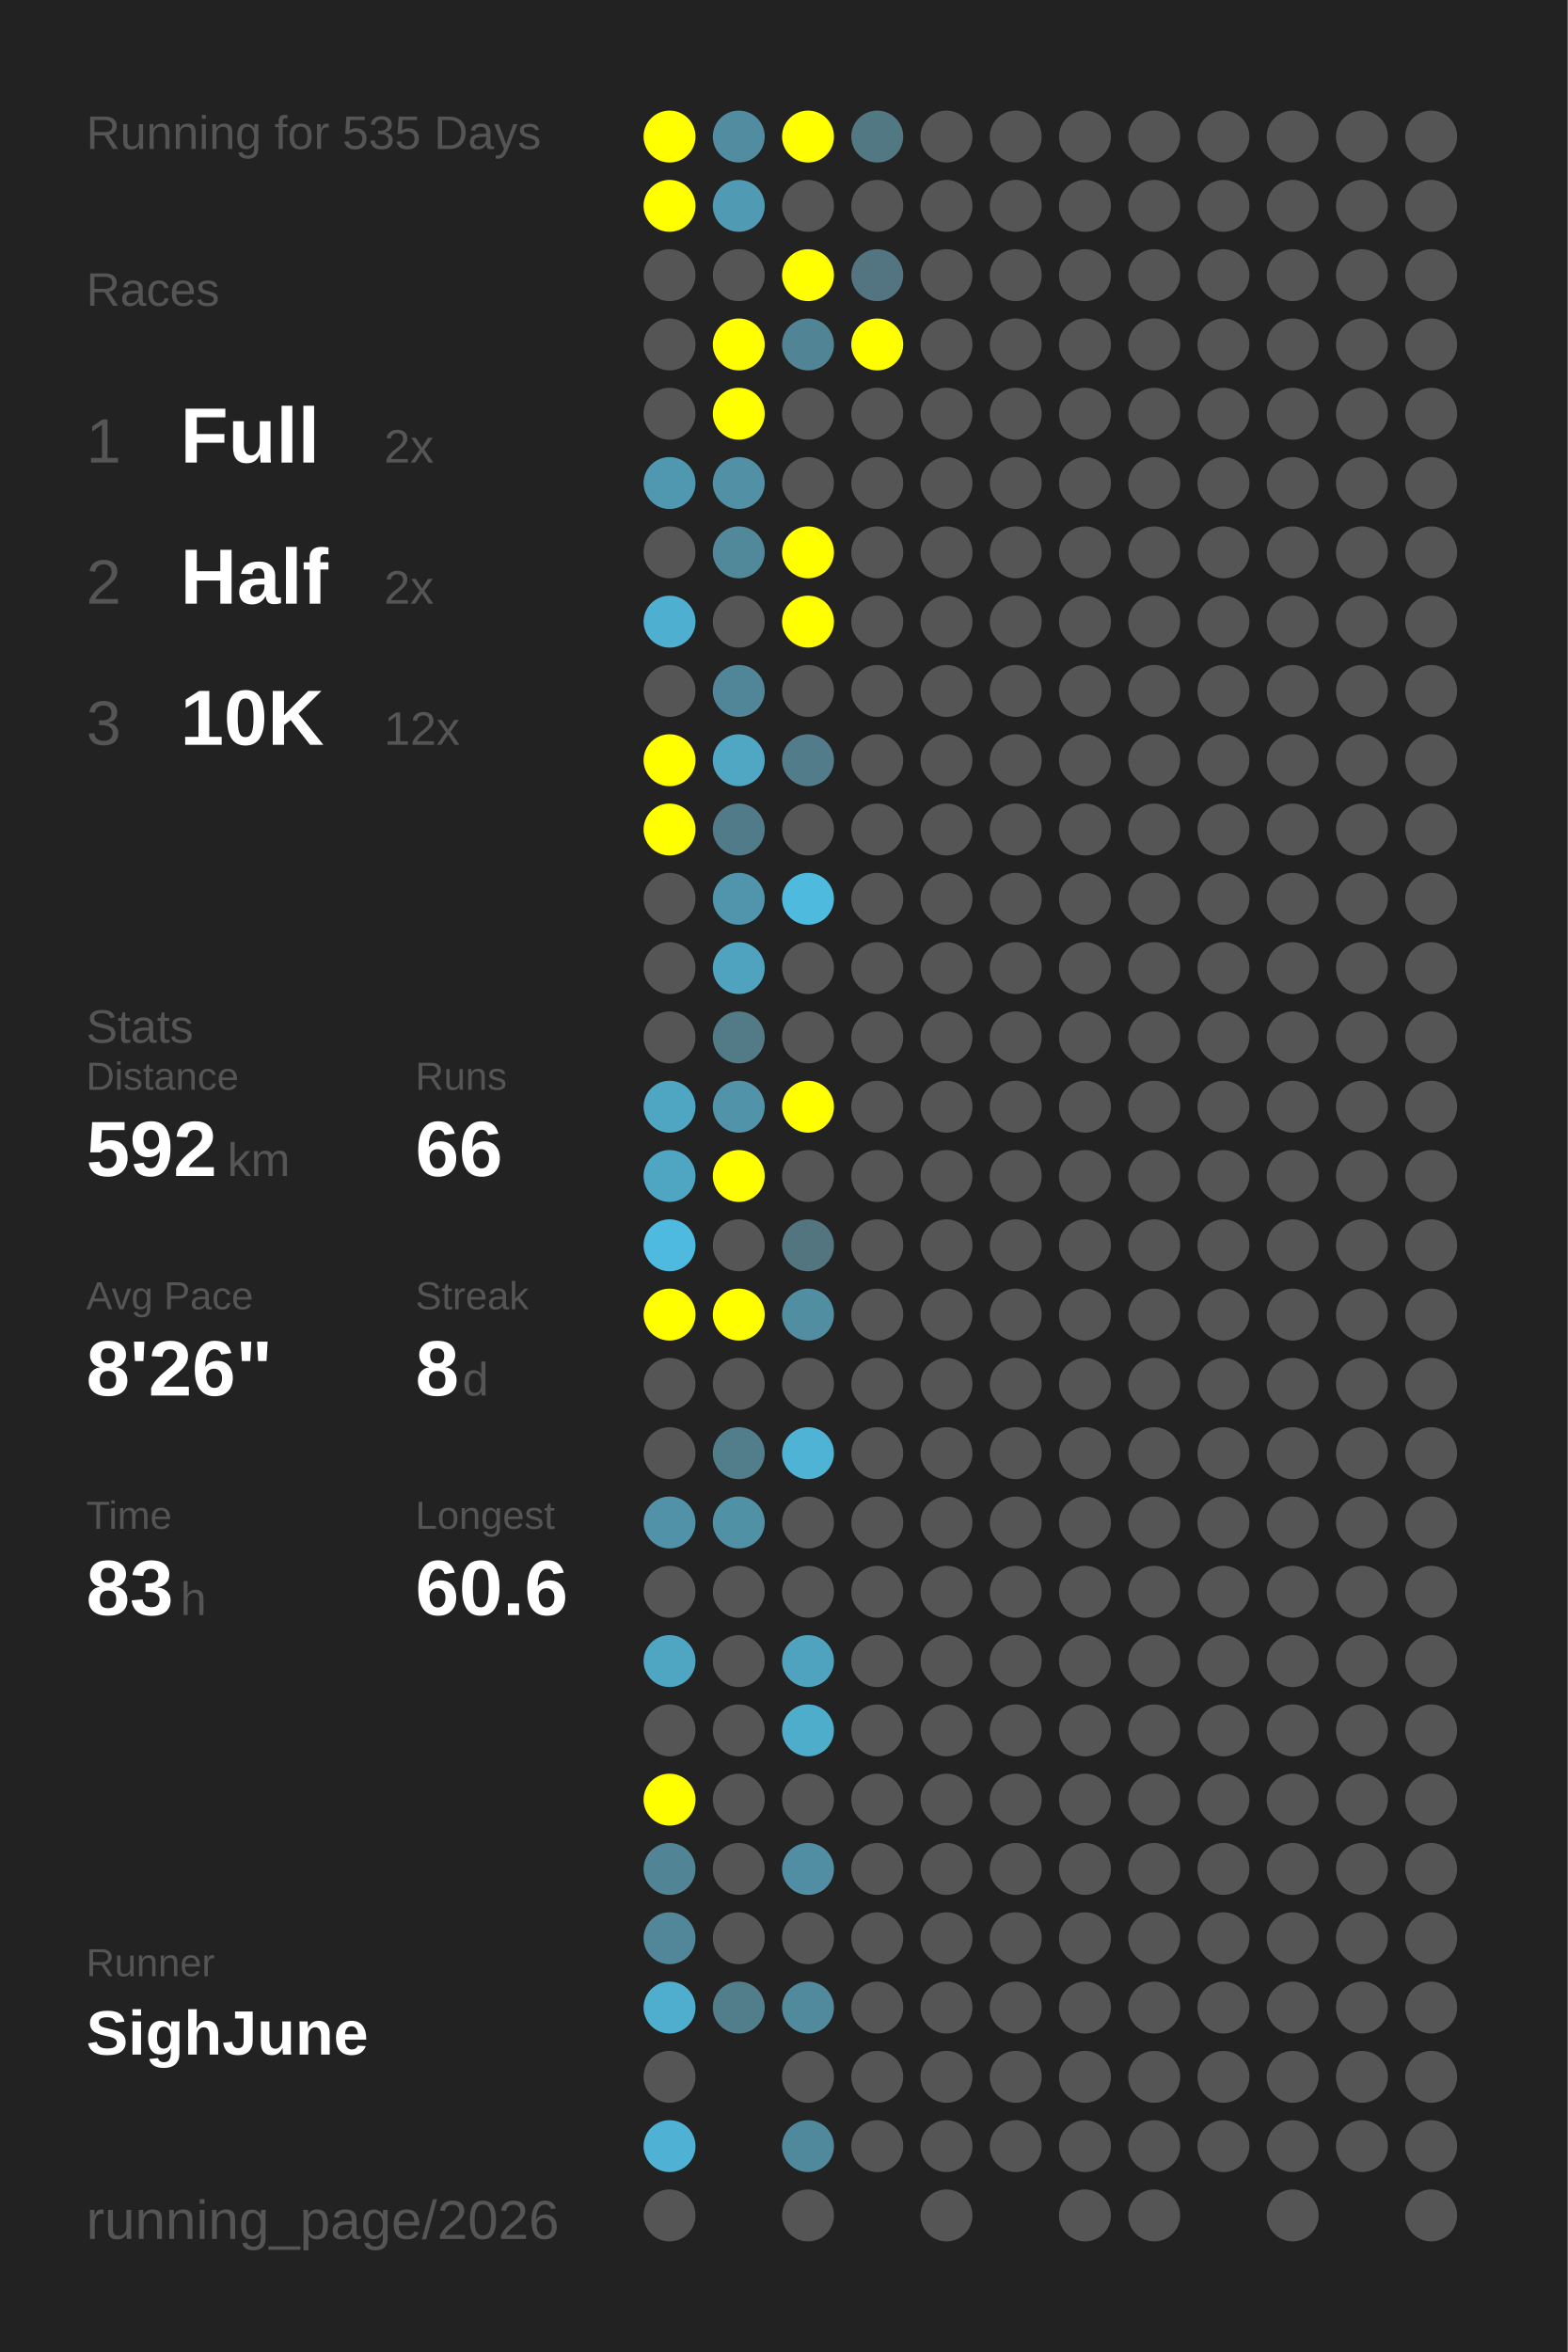
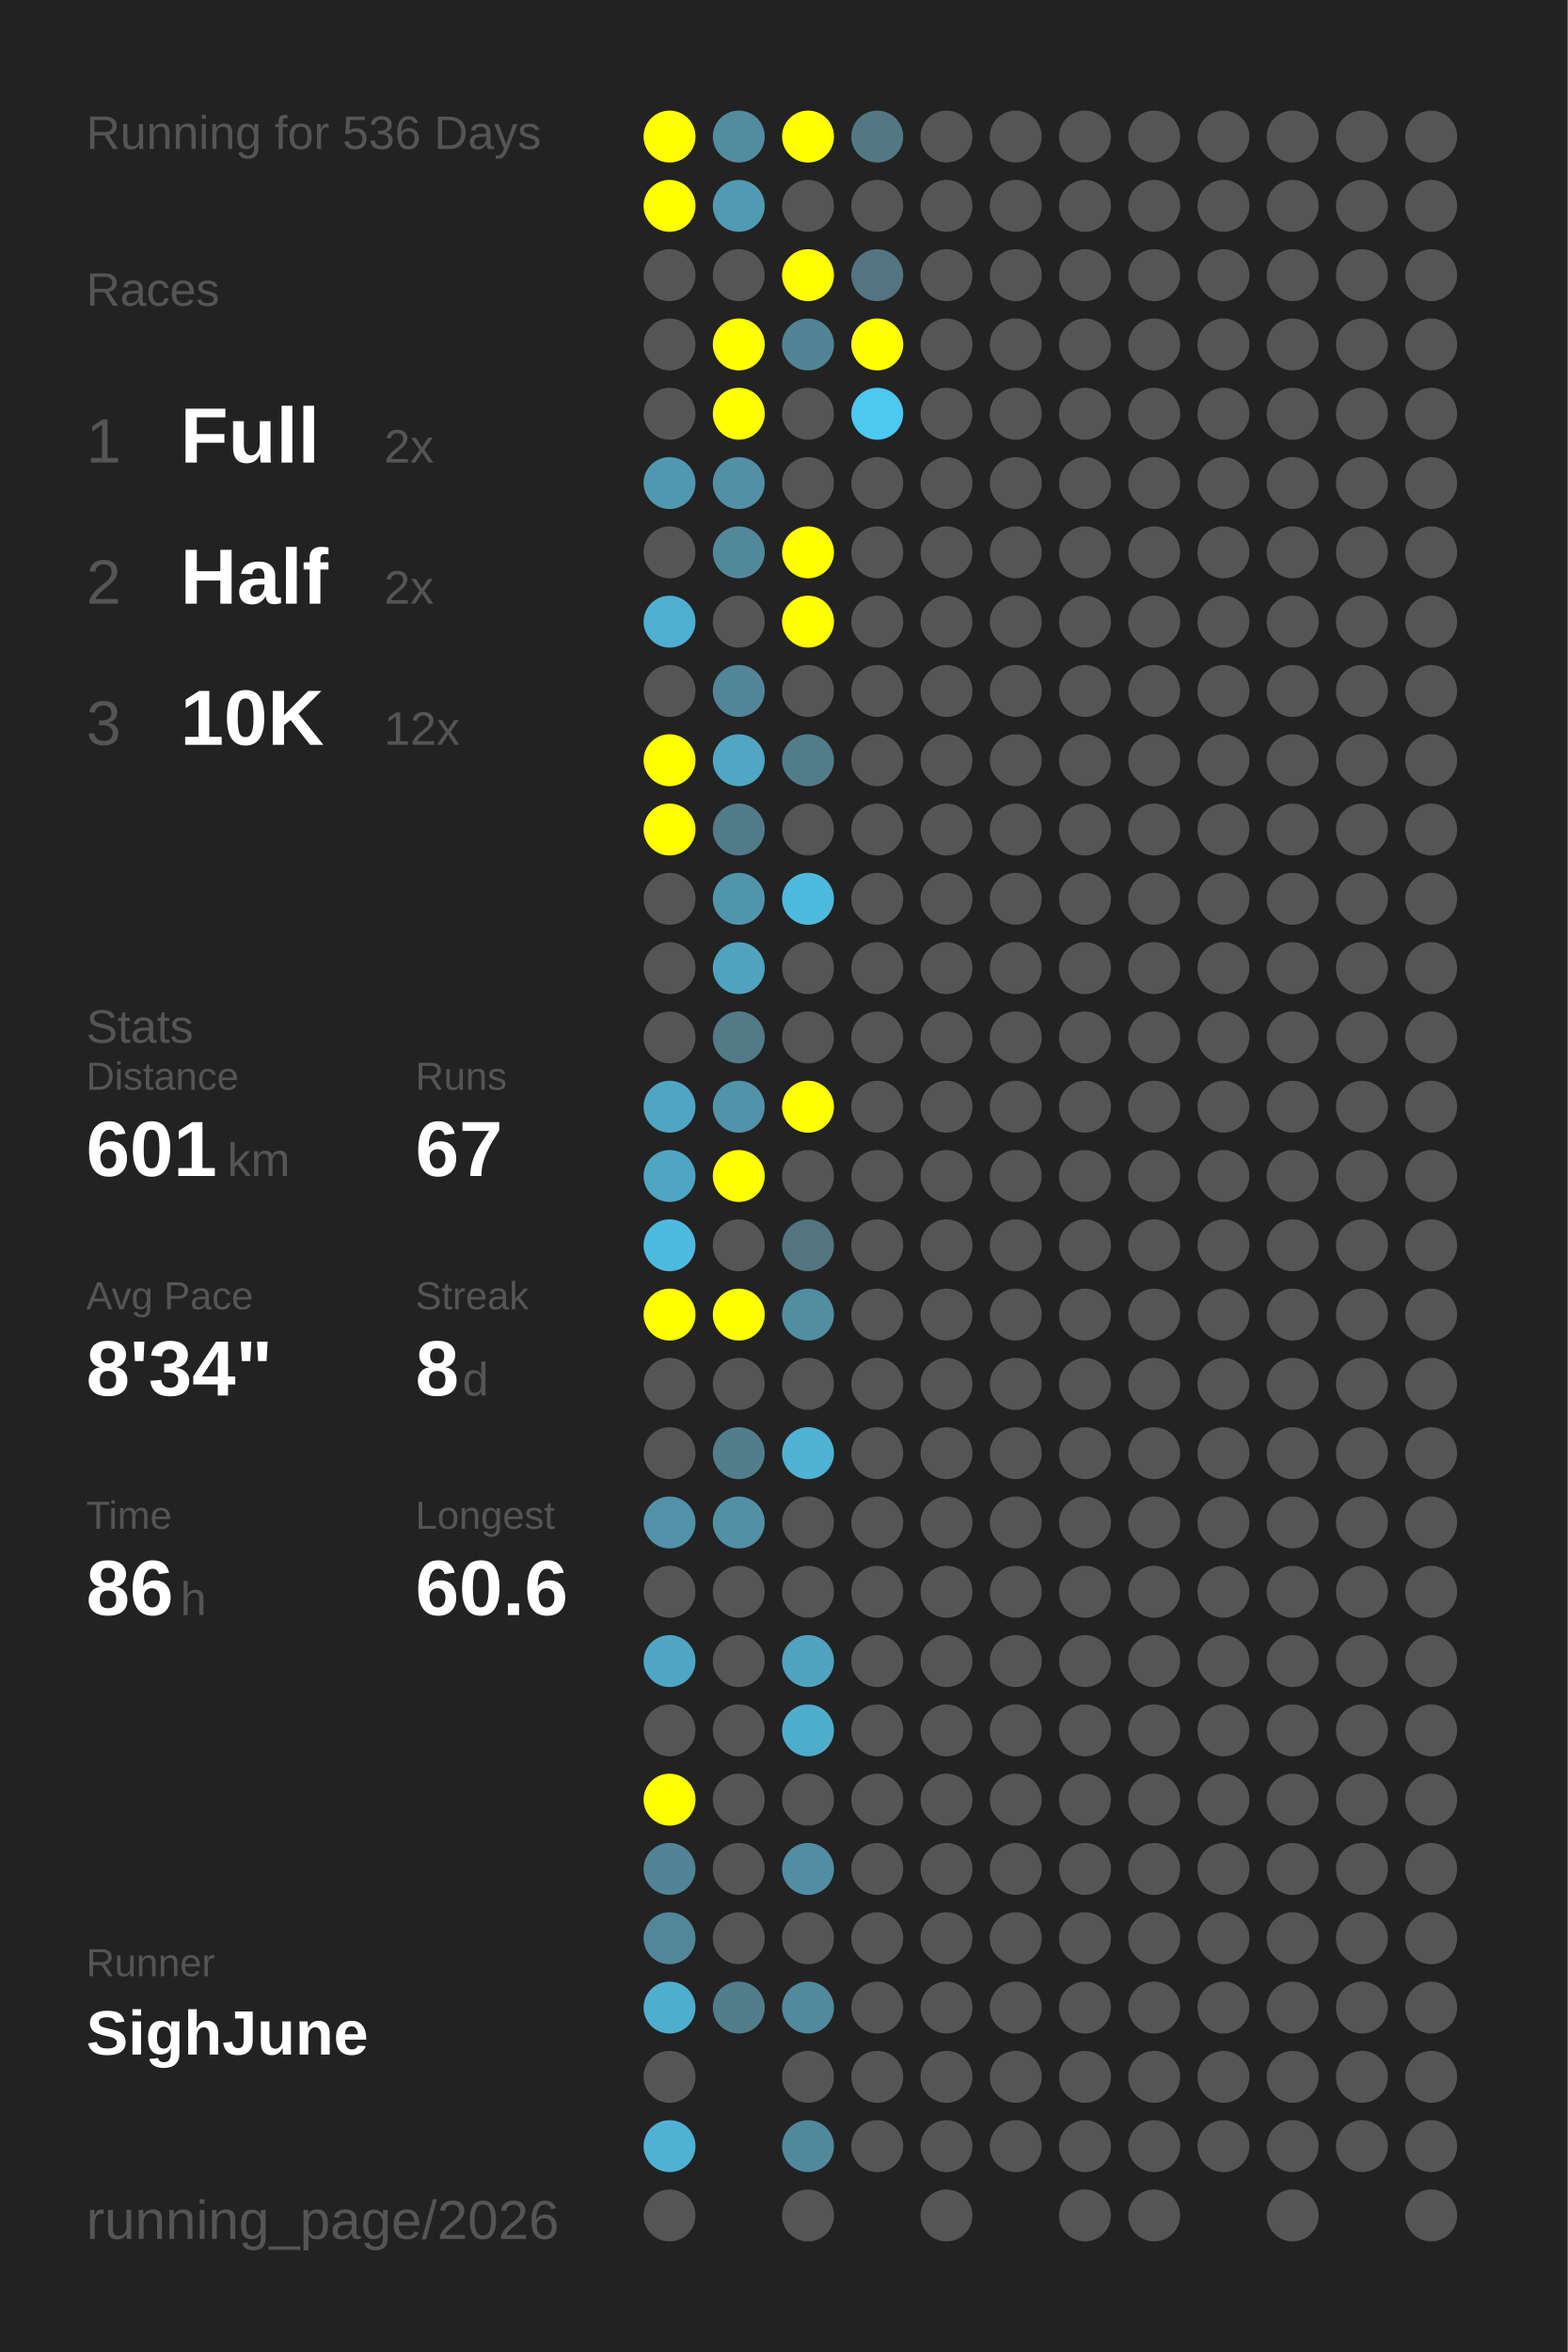
<svg xmlns="http://www.w3.org/2000/svg" baseProfile="full" height="300mm" version="1.1" viewBox="0,0,200,300" width="200mm">
  <defs />
  <rect fill="#222222" height="300" width="200" x="0" y="0" />
-   <text fill="#555555" style="font-size:6px; font-family:Arial;" x="11" y="19">Running for 535 Days</text>
+   <text fill="#555555" style="font-size:6px; font-family:Arial;" x="11" y="19">Running for 536 Days</text>
  <text fill="#555555" style="font-size:6px; font-family:Arial;" x="11" y="39">Races</text>
  <text fill="#555555" style="font-size:8px; font-family:Arial;" x="11" y="59">1</text>
  <text fill="#FFFFFF" style="font-size:10px; font-family:Arial; font-weight:bold;" x="23" y="59">Full</text>
  <text fill="#555555" style="font-size:6px; font-family:Arial;" x="49" y="59">2x</text>
  <text fill="#555555" style="font-size:8px; font-family:Arial;" x="11" y="77">2</text>
  <text fill="#FFFFFF" style="font-size:10px; font-family:Arial; font-weight:bold;" x="23" y="77">Half</text>
  <text fill="#555555" style="font-size:6px; font-family:Arial;" x="49" y="77">2x</text>
  <text fill="#555555" style="font-size:8px; font-family:Arial;" x="11" y="95">3</text>
  <text fill="#FFFFFF" style="font-size:10px; font-family:Arial; font-weight:bold;" x="23" y="95">10K</text>
  <text fill="#555555" style="font-size:6px; font-family:Arial;" x="49" y="95">12x</text>
  <text fill="#555555" style="font-size:6px; font-family:Arial;" x="11" y="133">Stats</text>
  <text fill="#555555" style="font-size:5px; font-family:Arial;" x="11" y="139">Distance</text>
-   <text fill="#FFFFFF" style="font-size:10px; font-family:Arial; font-weight:bold;" x="11" y="150">592</text>
+   <text fill="#FFFFFF" style="font-size:10px; font-family:Arial; font-weight:bold;" x="11" y="150">601</text>
  <text fill="#555555" style="font-size:6px; font-family:Arial;" x="29" y="150">km</text>
  <text fill="#555555" style="font-size:5px; font-family:Arial;" x="53" y="139">Runs</text>
-   <text fill="#FFFFFF" style="font-size:10px; font-family:Arial; font-weight:bold;" x="53" y="150">66</text>
+   <text fill="#FFFFFF" style="font-size:10px; font-family:Arial; font-weight:bold;" x="53" y="150">67</text>
  <text fill="#555555" style="font-size:5px; font-family:Arial;" x="11" y="167">Avg Pace</text>
-   <text fill="#FFFFFF" style="font-size:10px; font-family:Arial; font-weight:bold;" x="11" y="178">8'26"</text>
+   <text fill="#FFFFFF" style="font-size:10px; font-family:Arial; font-weight:bold;" x="11" y="178">8'34"</text>
  <text fill="#555555" style="font-size:5px; font-family:Arial;" x="53" y="167">Streak</text>
  <text fill="#FFFFFF" style="font-size:10px; font-family:Arial; font-weight:bold;" x="53" y="178">8</text>
  <text fill="#555555" style="font-size:6px; font-family:Arial;" x="59" y="178">d</text>
  <text fill="#555555" style="font-size:5px; font-family:Arial;" x="11" y="195">Time</text>
-   <text fill="#FFFFFF" style="font-size:10px; font-family:Arial; font-weight:bold;" x="11" y="206">83</text>
+   <text fill="#FFFFFF" style="font-size:10px; font-family:Arial; font-weight:bold;" x="11" y="206">86</text>
  <text fill="#555555" style="font-size:6px; font-family:Arial;" x="23" y="206">h</text>
  <text fill="#555555" style="font-size:5px; font-family:Arial;" x="53" y="195">Longest</text>
  <text fill="#FFFFFF" style="font-size:10px; font-family:Arial; font-weight:bold;" x="53" y="206">60.6</text>
  <text fill="#555555" style="font-size:5px; font-family:Arial;" x="11" y="252.065">Runner</text>
  <text fill="#FFFFFF" style="font-size:8px; font-family:Arial; font-weight:bold;" x="11" y="262.065">SighJune</text>
  <text fill="#555555" style="font-size:7px; font-family:Arial;" x="11" y="285.581">running_page/2026</text>
  <circle cx="85.417" cy="17.419" fill="#FFFF00" r="3.312" />
  <circle cx="85.417" cy="26.258" fill="#FFFF00" r="3.312" />
  <circle cx="85.417" cy="35.097" fill="#555555" r="3.312" />
  <circle cx="85.417" cy="43.935" fill="#555555" r="3.312" />
  <circle cx="85.417" cy="52.774" fill="#555555" r="3.312" />
  <circle cx="85.417" cy="61.613" fill="#5098b0" r="3.312" />
  <circle cx="85.417" cy="70.452" fill="#555555" r="3.312" />
  <circle cx="85.417" cy="79.29" fill="#4fafd0" r="3.312" />
  <circle cx="85.417" cy="88.129" fill="#555555" r="3.312" />
  <circle cx="85.417" cy="96.968" fill="#FFFF00" r="3.312" />
  <circle cx="85.417" cy="105.806" fill="#FFFF00" r="3.312" />
  <circle cx="85.417" cy="114.645" fill="#555555" r="3.312" />
  <circle cx="85.417" cy="123.484" fill="#555555" r="3.312" />
  <circle cx="85.417" cy="132.323" fill="#555555" r="3.312" />
  <circle cx="85.417" cy="141.161" fill="#4fa6c3" r="3.312" />
  <circle cx="85.417" cy="150" fill="#4fa6c3" r="3.312" />
  <circle cx="85.417" cy="158.839" fill="#4ebadf" r="3.312" />
  <circle cx="85.417" cy="167.677" fill="#FFFF00" r="3.312" />
  <circle cx="85.417" cy="176.516" fill="#555555" r="3.312" />
  <circle cx="85.417" cy="185.355" fill="#555555" r="3.312" />
  <circle cx="85.417" cy="194.194" fill="#5192a8" r="3.312" />
  <circle cx="85.417" cy="203.032" fill="#555555" r="3.312" />
  <circle cx="85.417" cy="211.871" fill="#4fa6c3" r="3.312" />
  <circle cx="85.417" cy="220.71" fill="#555555" r="3.312" />
  <circle cx="85.417" cy="229.548" fill="#FFFF00" r="3.312" />
  <circle cx="85.417" cy="238.387" fill="#518495" r="3.312" />
  <circle cx="85.417" cy="247.226" fill="#518799" r="3.312" />
  <circle cx="85.417" cy="256.065" fill="#4faece" r="3.312" />
  <circle cx="85.417" cy="264.903" fill="#555555" r="3.312" />
  <circle cx="85.417" cy="273.742" fill="#4fb2d4" r="3.312" />
  <circle cx="85.417" cy="282.581" fill="#555555" r="3.312" />
  <circle cx="94.25" cy="17.419" fill="#518ca0" r="3.312" />
  <circle cx="94.25" cy="26.258" fill="#509ab3" r="3.312" />
  <circle cx="94.25" cy="35.097" fill="#555555" r="3.312" />
  <circle cx="94.25" cy="43.935" fill="#FFFF00" r="3.312" />
  <circle cx="94.25" cy="52.774" fill="#FFFF00" r="3.312" />
  <circle cx="94.25" cy="61.613" fill="#5190a5" r="3.312" />
  <circle cx="94.25" cy="70.452" fill="#51899b" r="3.312" />
  <circle cx="94.25" cy="79.29" fill="#555555" r="3.312" />
  <circle cx="94.25" cy="88.129" fill="#518698" r="3.312" />
  <circle cx="94.25" cy="96.968" fill="#4fa7c4" r="3.312" />
  <circle cx="94.25" cy="105.806" fill="#527b89" r="3.312" />
  <circle cx="94.25" cy="114.645" fill="#5095ac" r="3.312" />
  <circle cx="94.25" cy="123.484" fill="#4fa3bf" r="3.312" />
  <circle cx="94.25" cy="132.323" fill="#527a87" r="3.312" />
  <circle cx="94.25" cy="141.161" fill="#5193a9" r="3.312" />
  <circle cx="94.25" cy="150" fill="#FFFF00" r="3.312" />
  <circle cx="94.25" cy="158.839" fill="#555555" r="3.312" />
  <circle cx="94.25" cy="167.677" fill="#FFFF00" r="3.312" />
  <circle cx="94.25" cy="176.516" fill="#555555" r="3.312" />
  <circle cx="94.25" cy="185.355" fill="#527e8c" r="3.312" />
  <circle cx="94.25" cy="194.194" fill="#5191a6" r="3.312" />
  <circle cx="94.25" cy="203.032" fill="#555555" r="3.312" />
  <circle cx="94.25" cy="211.871" fill="#555555" r="3.312" />
  <circle cx="94.25" cy="220.71" fill="#555555" r="3.312" />
  <circle cx="94.25" cy="229.548" fill="#555555" r="3.312" />
  <circle cx="94.25" cy="238.387" fill="#555555" r="3.312" />
  <circle cx="94.25" cy="247.226" fill="#555555" r="3.312" />
  <circle cx="94.25" cy="256.065" fill="#527d8b" r="3.312" />
  <circle cx="103.083" cy="17.419" fill="#FFFF00" r="3.312" />
  <circle cx="103.083" cy="26.258" fill="#555555" r="3.312" />
  <circle cx="103.083" cy="35.097" fill="#FFFF00" r="3.312" />
  <circle cx="103.083" cy="43.935" fill="#518495" r="3.312" />
  <circle cx="103.083" cy="52.774" fill="#555555" r="3.312" />
  <circle cx="103.083" cy="61.613" fill="#555555" r="3.312" />
  <circle cx="103.083" cy="70.452" fill="#FFFF00" r="3.312" />
  <circle cx="103.083" cy="79.29" fill="#FFFF00" r="3.312" />
  <circle cx="103.083" cy="88.129" fill="#555555" r="3.312" />
  <circle cx="103.083" cy="96.968" fill="#527c8a" r="3.312" />
  <circle cx="103.083" cy="105.806" fill="#555555" r="3.312" />
  <circle cx="103.083" cy="114.645" fill="#4ebade" r="3.312" />
  <circle cx="103.083" cy="123.484" fill="#555555" r="3.312" />
  <circle cx="103.083" cy="132.323" fill="#555555" r="3.312" />
  <circle cx="103.083" cy="141.161" fill="#FFFF00" r="3.312" />
  <circle cx="103.083" cy="150" fill="#555555" r="3.312" />
  <circle cx="103.083" cy="158.839" fill="#527580" r="3.312" />
  <circle cx="103.083" cy="167.677" fill="#518ea2" r="3.312" />
  <circle cx="103.083" cy="176.516" fill="#555555" r="3.312" />
  <circle cx="103.083" cy="185.355" fill="#4eb3d5" r="3.312" />
  <circle cx="103.083" cy="194.194" fill="#555555" r="3.312" />
  <circle cx="103.083" cy="203.032" fill="#555555" r="3.312" />
  <circle cx="103.083" cy="211.871" fill="#4fa3bf" r="3.312" />
  <circle cx="103.083" cy="220.71" fill="#4fadcc" r="3.312" />
  <circle cx="103.083" cy="229.548" fill="#555555" r="3.312" />
  <circle cx="103.083" cy="238.387" fill="#518ea3" r="3.312" />
  <circle cx="103.083" cy="247.226" fill="#555555" r="3.312" />
  <circle cx="103.083" cy="256.065" fill="#518a9d" r="3.312" />
  <circle cx="103.083" cy="264.903" fill="#555555" r="3.312" />
  <circle cx="103.083" cy="273.742" fill="#51899c" r="3.312" />
  <circle cx="103.083" cy="282.581" fill="#555555" r="3.312" />
  <circle cx="111.917" cy="17.419" fill="#527884" r="3.312" />
  <circle cx="111.917" cy="26.258" fill="#555555" r="3.312" />
  <circle cx="111.917" cy="35.097" fill="#527581" r="3.312" />
  <circle cx="111.917" cy="43.935" fill="#FFFF00" r="3.312" />
-   <circle cx="111.917" cy="52.774" fill="#555555" r="3.312" />
+   <circle cx="111.917" cy="52.774" fill="#4dc8f1" r="3.312" />
  <circle cx="111.917" cy="61.613" fill="#555555" r="3.312" />
  <circle cx="111.917" cy="70.452" fill="#555555" r="3.312" />
  <circle cx="111.917" cy="79.29" fill="#555555" r="3.312" />
  <circle cx="111.917" cy="88.129" fill="#555555" r="3.312" />
  <circle cx="111.917" cy="96.968" fill="#555555" r="3.312" />
  <circle cx="111.917" cy="105.806" fill="#555555" r="3.312" />
  <circle cx="111.917" cy="114.645" fill="#555555" r="3.312" />
  <circle cx="111.917" cy="123.484" fill="#555555" r="3.312" />
  <circle cx="111.917" cy="132.323" fill="#555555" r="3.312" />
  <circle cx="111.917" cy="141.161" fill="#555555" r="3.312" />
  <circle cx="111.917" cy="150" fill="#555555" r="3.312" />
  <circle cx="111.917" cy="158.839" fill="#555555" r="3.312" />
  <circle cx="111.917" cy="167.677" fill="#555555" r="3.312" />
  <circle cx="111.917" cy="176.516" fill="#555555" r="3.312" />
  <circle cx="111.917" cy="185.355" fill="#555555" r="3.312" />
  <circle cx="111.917" cy="194.194" fill="#555555" r="3.312" />
  <circle cx="111.917" cy="203.032" fill="#555555" r="3.312" />
  <circle cx="111.917" cy="211.871" fill="#555555" r="3.312" />
  <circle cx="111.917" cy="220.71" fill="#555555" r="3.312" />
  <circle cx="111.917" cy="229.548" fill="#555555" r="3.312" />
  <circle cx="111.917" cy="238.387" fill="#555555" r="3.312" />
  <circle cx="111.917" cy="247.226" fill="#555555" r="3.312" />
  <circle cx="111.917" cy="256.065" fill="#555555" r="3.312" />
  <circle cx="111.917" cy="264.903" fill="#555555" r="3.312" />
  <circle cx="111.917" cy="273.742" fill="#555555" r="3.312" />
  <circle cx="120.75" cy="17.419" fill="#555555" r="3.312" />
  <circle cx="120.75" cy="26.258" fill="#555555" r="3.312" />
  <circle cx="120.75" cy="35.097" fill="#555555" r="3.312" />
  <circle cx="120.75" cy="43.935" fill="#555555" r="3.312" />
  <circle cx="120.75" cy="52.774" fill="#555555" r="3.312" />
  <circle cx="120.75" cy="61.613" fill="#555555" r="3.312" />
  <circle cx="120.75" cy="70.452" fill="#555555" r="3.312" />
  <circle cx="120.75" cy="79.29" fill="#555555" r="3.312" />
  <circle cx="120.75" cy="88.129" fill="#555555" r="3.312" />
  <circle cx="120.75" cy="96.968" fill="#555555" r="3.312" />
  <circle cx="120.75" cy="105.806" fill="#555555" r="3.312" />
  <circle cx="120.75" cy="114.645" fill="#555555" r="3.312" />
  <circle cx="120.75" cy="123.484" fill="#555555" r="3.312" />
  <circle cx="120.75" cy="132.323" fill="#555555" r="3.312" />
  <circle cx="120.75" cy="141.161" fill="#555555" r="3.312" />
  <circle cx="120.75" cy="150" fill="#555555" r="3.312" />
  <circle cx="120.75" cy="158.839" fill="#555555" r="3.312" />
  <circle cx="120.75" cy="167.677" fill="#555555" r="3.312" />
  <circle cx="120.75" cy="176.516" fill="#555555" r="3.312" />
  <circle cx="120.75" cy="185.355" fill="#555555" r="3.312" />
  <circle cx="120.75" cy="194.194" fill="#555555" r="3.312" />
  <circle cx="120.75" cy="203.032" fill="#555555" r="3.312" />
  <circle cx="120.75" cy="211.871" fill="#555555" r="3.312" />
  <circle cx="120.75" cy="220.71" fill="#555555" r="3.312" />
  <circle cx="120.75" cy="229.548" fill="#555555" r="3.312" />
  <circle cx="120.75" cy="238.387" fill="#555555" r="3.312" />
  <circle cx="120.75" cy="247.226" fill="#555555" r="3.312" />
  <circle cx="120.75" cy="256.065" fill="#555555" r="3.312" />
  <circle cx="120.75" cy="264.903" fill="#555555" r="3.312" />
  <circle cx="120.75" cy="273.742" fill="#555555" r="3.312" />
  <circle cx="120.75" cy="282.581" fill="#555555" r="3.312" />
  <circle cx="129.583" cy="17.419" fill="#555555" r="3.312" />
  <circle cx="129.583" cy="26.258" fill="#555555" r="3.312" />
  <circle cx="129.583" cy="35.097" fill="#555555" r="3.312" />
  <circle cx="129.583" cy="43.935" fill="#555555" r="3.312" />
  <circle cx="129.583" cy="52.774" fill="#555555" r="3.312" />
  <circle cx="129.583" cy="61.613" fill="#555555" r="3.312" />
  <circle cx="129.583" cy="70.452" fill="#555555" r="3.312" />
  <circle cx="129.583" cy="79.29" fill="#555555" r="3.312" />
  <circle cx="129.583" cy="88.129" fill="#555555" r="3.312" />
  <circle cx="129.583" cy="96.968" fill="#555555" r="3.312" />
  <circle cx="129.583" cy="105.806" fill="#555555" r="3.312" />
  <circle cx="129.583" cy="114.645" fill="#555555" r="3.312" />
  <circle cx="129.583" cy="123.484" fill="#555555" r="3.312" />
  <circle cx="129.583" cy="132.323" fill="#555555" r="3.312" />
  <circle cx="129.583" cy="141.161" fill="#555555" r="3.312" />
  <circle cx="129.583" cy="150" fill="#555555" r="3.312" />
  <circle cx="129.583" cy="158.839" fill="#555555" r="3.312" />
  <circle cx="129.583" cy="167.677" fill="#555555" r="3.312" />
  <circle cx="129.583" cy="176.516" fill="#555555" r="3.312" />
  <circle cx="129.583" cy="185.355" fill="#555555" r="3.312" />
  <circle cx="129.583" cy="194.194" fill="#555555" r="3.312" />
  <circle cx="129.583" cy="203.032" fill="#555555" r="3.312" />
  <circle cx="129.583" cy="211.871" fill="#555555" r="3.312" />
  <circle cx="129.583" cy="220.71" fill="#555555" r="3.312" />
  <circle cx="129.583" cy="229.548" fill="#555555" r="3.312" />
  <circle cx="129.583" cy="238.387" fill="#555555" r="3.312" />
  <circle cx="129.583" cy="247.226" fill="#555555" r="3.312" />
  <circle cx="129.583" cy="256.065" fill="#555555" r="3.312" />
  <circle cx="129.583" cy="264.903" fill="#555555" r="3.312" />
  <circle cx="129.583" cy="273.742" fill="#555555" r="3.312" />
  <circle cx="138.417" cy="17.419" fill="#555555" r="3.312" />
  <circle cx="138.417" cy="26.258" fill="#555555" r="3.312" />
  <circle cx="138.417" cy="35.097" fill="#555555" r="3.312" />
  <circle cx="138.417" cy="43.935" fill="#555555" r="3.312" />
  <circle cx="138.417" cy="52.774" fill="#555555" r="3.312" />
  <circle cx="138.417" cy="61.613" fill="#555555" r="3.312" />
  <circle cx="138.417" cy="70.452" fill="#555555" r="3.312" />
  <circle cx="138.417" cy="79.29" fill="#555555" r="3.312" />
  <circle cx="138.417" cy="88.129" fill="#555555" r="3.312" />
  <circle cx="138.417" cy="96.968" fill="#555555" r="3.312" />
  <circle cx="138.417" cy="105.806" fill="#555555" r="3.312" />
  <circle cx="138.417" cy="114.645" fill="#555555" r="3.312" />
  <circle cx="138.417" cy="123.484" fill="#555555" r="3.312" />
  <circle cx="138.417" cy="132.323" fill="#555555" r="3.312" />
  <circle cx="138.417" cy="141.161" fill="#555555" r="3.312" />
  <circle cx="138.417" cy="150" fill="#555555" r="3.312" />
  <circle cx="138.417" cy="158.839" fill="#555555" r="3.312" />
  <circle cx="138.417" cy="167.677" fill="#555555" r="3.312" />
  <circle cx="138.417" cy="176.516" fill="#555555" r="3.312" />
  <circle cx="138.417" cy="185.355" fill="#555555" r="3.312" />
  <circle cx="138.417" cy="194.194" fill="#555555" r="3.312" />
  <circle cx="138.417" cy="203.032" fill="#555555" r="3.312" />
  <circle cx="138.417" cy="211.871" fill="#555555" r="3.312" />
  <circle cx="138.417" cy="220.71" fill="#555555" r="3.312" />
  <circle cx="138.417" cy="229.548" fill="#555555" r="3.312" />
  <circle cx="138.417" cy="238.387" fill="#555555" r="3.312" />
  <circle cx="138.417" cy="247.226" fill="#555555" r="3.312" />
  <circle cx="138.417" cy="256.065" fill="#555555" r="3.312" />
  <circle cx="138.417" cy="264.903" fill="#555555" r="3.312" />
  <circle cx="138.417" cy="273.742" fill="#555555" r="3.312" />
  <circle cx="138.417" cy="282.581" fill="#555555" r="3.312" />
  <circle cx="147.25" cy="17.419" fill="#555555" r="3.312" />
  <circle cx="147.25" cy="26.258" fill="#555555" r="3.312" />
  <circle cx="147.25" cy="35.097" fill="#555555" r="3.312" />
  <circle cx="147.25" cy="43.935" fill="#555555" r="3.312" />
  <circle cx="147.25" cy="52.774" fill="#555555" r="3.312" />
  <circle cx="147.25" cy="61.613" fill="#555555" r="3.312" />
  <circle cx="147.25" cy="70.452" fill="#555555" r="3.312" />
  <circle cx="147.25" cy="79.29" fill="#555555" r="3.312" />
  <circle cx="147.25" cy="88.129" fill="#555555" r="3.312" />
  <circle cx="147.25" cy="96.968" fill="#555555" r="3.312" />
  <circle cx="147.25" cy="105.806" fill="#555555" r="3.312" />
  <circle cx="147.25" cy="114.645" fill="#555555" r="3.312" />
  <circle cx="147.25" cy="123.484" fill="#555555" r="3.312" />
  <circle cx="147.25" cy="132.323" fill="#555555" r="3.312" />
  <circle cx="147.25" cy="141.161" fill="#555555" r="3.312" />
  <circle cx="147.25" cy="150" fill="#555555" r="3.312" />
  <circle cx="147.25" cy="158.839" fill="#555555" r="3.312" />
  <circle cx="147.25" cy="167.677" fill="#555555" r="3.312" />
  <circle cx="147.25" cy="176.516" fill="#555555" r="3.312" />
  <circle cx="147.25" cy="185.355" fill="#555555" r="3.312" />
  <circle cx="147.25" cy="194.194" fill="#555555" r="3.312" />
  <circle cx="147.25" cy="203.032" fill="#555555" r="3.312" />
  <circle cx="147.25" cy="211.871" fill="#555555" r="3.312" />
  <circle cx="147.25" cy="220.71" fill="#555555" r="3.312" />
  <circle cx="147.25" cy="229.548" fill="#555555" r="3.312" />
  <circle cx="147.25" cy="238.387" fill="#555555" r="3.312" />
  <circle cx="147.25" cy="247.226" fill="#555555" r="3.312" />
  <circle cx="147.25" cy="256.065" fill="#555555" r="3.312" />
  <circle cx="147.25" cy="264.903" fill="#555555" r="3.312" />
  <circle cx="147.25" cy="273.742" fill="#555555" r="3.312" />
  <circle cx="147.25" cy="282.581" fill="#555555" r="3.312" />
  <circle cx="156.083" cy="17.419" fill="#555555" r="3.312" />
  <circle cx="156.083" cy="26.258" fill="#555555" r="3.312" />
  <circle cx="156.083" cy="35.097" fill="#555555" r="3.312" />
  <circle cx="156.083" cy="43.935" fill="#555555" r="3.312" />
  <circle cx="156.083" cy="52.774" fill="#555555" r="3.312" />
  <circle cx="156.083" cy="61.613" fill="#555555" r="3.312" />
  <circle cx="156.083" cy="70.452" fill="#555555" r="3.312" />
  <circle cx="156.083" cy="79.29" fill="#555555" r="3.312" />
  <circle cx="156.083" cy="88.129" fill="#555555" r="3.312" />
  <circle cx="156.083" cy="96.968" fill="#555555" r="3.312" />
  <circle cx="156.083" cy="105.806" fill="#555555" r="3.312" />
  <circle cx="156.083" cy="114.645" fill="#555555" r="3.312" />
  <circle cx="156.083" cy="123.484" fill="#555555" r="3.312" />
  <circle cx="156.083" cy="132.323" fill="#555555" r="3.312" />
  <circle cx="156.083" cy="141.161" fill="#555555" r="3.312" />
  <circle cx="156.083" cy="150" fill="#555555" r="3.312" />
  <circle cx="156.083" cy="158.839" fill="#555555" r="3.312" />
  <circle cx="156.083" cy="167.677" fill="#555555" r="3.312" />
  <circle cx="156.083" cy="176.516" fill="#555555" r="3.312" />
  <circle cx="156.083" cy="185.355" fill="#555555" r="3.312" />
  <circle cx="156.083" cy="194.194" fill="#555555" r="3.312" />
  <circle cx="156.083" cy="203.032" fill="#555555" r="3.312" />
  <circle cx="156.083" cy="211.871" fill="#555555" r="3.312" />
  <circle cx="156.083" cy="220.71" fill="#555555" r="3.312" />
  <circle cx="156.083" cy="229.548" fill="#555555" r="3.312" />
  <circle cx="156.083" cy="238.387" fill="#555555" r="3.312" />
  <circle cx="156.083" cy="247.226" fill="#555555" r="3.312" />
  <circle cx="156.083" cy="256.065" fill="#555555" r="3.312" />
  <circle cx="156.083" cy="264.903" fill="#555555" r="3.312" />
  <circle cx="156.083" cy="273.742" fill="#555555" r="3.312" />
  <circle cx="164.917" cy="17.419" fill="#555555" r="3.312" />
  <circle cx="164.917" cy="26.258" fill="#555555" r="3.312" />
  <circle cx="164.917" cy="35.097" fill="#555555" r="3.312" />
  <circle cx="164.917" cy="43.935" fill="#555555" r="3.312" />
  <circle cx="164.917" cy="52.774" fill="#555555" r="3.312" />
  <circle cx="164.917" cy="61.613" fill="#555555" r="3.312" />
  <circle cx="164.917" cy="70.452" fill="#555555" r="3.312" />
  <circle cx="164.917" cy="79.29" fill="#555555" r="3.312" />
  <circle cx="164.917" cy="88.129" fill="#555555" r="3.312" />
  <circle cx="164.917" cy="96.968" fill="#555555" r="3.312" />
  <circle cx="164.917" cy="105.806" fill="#555555" r="3.312" />
  <circle cx="164.917" cy="114.645" fill="#555555" r="3.312" />
  <circle cx="164.917" cy="123.484" fill="#555555" r="3.312" />
  <circle cx="164.917" cy="132.323" fill="#555555" r="3.312" />
  <circle cx="164.917" cy="141.161" fill="#555555" r="3.312" />
  <circle cx="164.917" cy="150" fill="#555555" r="3.312" />
  <circle cx="164.917" cy="158.839" fill="#555555" r="3.312" />
  <circle cx="164.917" cy="167.677" fill="#555555" r="3.312" />
  <circle cx="164.917" cy="176.516" fill="#555555" r="3.312" />
  <circle cx="164.917" cy="185.355" fill="#555555" r="3.312" />
  <circle cx="164.917" cy="194.194" fill="#555555" r="3.312" />
  <circle cx="164.917" cy="203.032" fill="#555555" r="3.312" />
  <circle cx="164.917" cy="211.871" fill="#555555" r="3.312" />
  <circle cx="164.917" cy="220.71" fill="#555555" r="3.312" />
  <circle cx="164.917" cy="229.548" fill="#555555" r="3.312" />
  <circle cx="164.917" cy="238.387" fill="#555555" r="3.312" />
  <circle cx="164.917" cy="247.226" fill="#555555" r="3.312" />
  <circle cx="164.917" cy="256.065" fill="#555555" r="3.312" />
  <circle cx="164.917" cy="264.903" fill="#555555" r="3.312" />
  <circle cx="164.917" cy="273.742" fill="#555555" r="3.312" />
  <circle cx="164.917" cy="282.581" fill="#555555" r="3.312" />
  <circle cx="173.75" cy="17.419" fill="#555555" r="3.312" />
  <circle cx="173.75" cy="26.258" fill="#555555" r="3.312" />
  <circle cx="173.75" cy="35.097" fill="#555555" r="3.312" />
  <circle cx="173.75" cy="43.935" fill="#555555" r="3.312" />
  <circle cx="173.75" cy="52.774" fill="#555555" r="3.312" />
  <circle cx="173.75" cy="61.613" fill="#555555" r="3.312" />
  <circle cx="173.75" cy="70.452" fill="#555555" r="3.312" />
  <circle cx="173.75" cy="79.29" fill="#555555" r="3.312" />
  <circle cx="173.75" cy="88.129" fill="#555555" r="3.312" />
  <circle cx="173.75" cy="96.968" fill="#555555" r="3.312" />
  <circle cx="173.75" cy="105.806" fill="#555555" r="3.312" />
  <circle cx="173.75" cy="114.645" fill="#555555" r="3.312" />
  <circle cx="173.75" cy="123.484" fill="#555555" r="3.312" />
  <circle cx="173.75" cy="132.323" fill="#555555" r="3.312" />
  <circle cx="173.75" cy="141.161" fill="#555555" r="3.312" />
  <circle cx="173.75" cy="150" fill="#555555" r="3.312" />
  <circle cx="173.75" cy="158.839" fill="#555555" r="3.312" />
  <circle cx="173.75" cy="167.677" fill="#555555" r="3.312" />
  <circle cx="173.75" cy="176.516" fill="#555555" r="3.312" />
  <circle cx="173.75" cy="185.355" fill="#555555" r="3.312" />
  <circle cx="173.75" cy="194.194" fill="#555555" r="3.312" />
  <circle cx="173.75" cy="203.032" fill="#555555" r="3.312" />
  <circle cx="173.75" cy="211.871" fill="#555555" r="3.312" />
  <circle cx="173.75" cy="220.71" fill="#555555" r="3.312" />
  <circle cx="173.75" cy="229.548" fill="#555555" r="3.312" />
  <circle cx="173.75" cy="238.387" fill="#555555" r="3.312" />
  <circle cx="173.75" cy="247.226" fill="#555555" r="3.312" />
  <circle cx="173.75" cy="256.065" fill="#555555" r="3.312" />
  <circle cx="173.75" cy="264.903" fill="#555555" r="3.312" />
  <circle cx="173.75" cy="273.742" fill="#555555" r="3.312" />
  <circle cx="182.583" cy="17.419" fill="#555555" r="3.312" />
  <circle cx="182.583" cy="26.258" fill="#555555" r="3.312" />
  <circle cx="182.583" cy="35.097" fill="#555555" r="3.312" />
  <circle cx="182.583" cy="43.935" fill="#555555" r="3.312" />
  <circle cx="182.583" cy="52.774" fill="#555555" r="3.312" />
  <circle cx="182.583" cy="61.613" fill="#555555" r="3.312" />
  <circle cx="182.583" cy="70.452" fill="#555555" r="3.312" />
  <circle cx="182.583" cy="79.29" fill="#555555" r="3.312" />
  <circle cx="182.583" cy="88.129" fill="#555555" r="3.312" />
  <circle cx="182.583" cy="96.968" fill="#555555" r="3.312" />
  <circle cx="182.583" cy="105.806" fill="#555555" r="3.312" />
  <circle cx="182.583" cy="114.645" fill="#555555" r="3.312" />
  <circle cx="182.583" cy="123.484" fill="#555555" r="3.312" />
  <circle cx="182.583" cy="132.323" fill="#555555" r="3.312" />
  <circle cx="182.583" cy="141.161" fill="#555555" r="3.312" />
  <circle cx="182.583" cy="150" fill="#555555" r="3.312" />
  <circle cx="182.583" cy="158.839" fill="#555555" r="3.312" />
  <circle cx="182.583" cy="167.677" fill="#555555" r="3.312" />
  <circle cx="182.583" cy="176.516" fill="#555555" r="3.312" />
  <circle cx="182.583" cy="185.355" fill="#555555" r="3.312" />
  <circle cx="182.583" cy="194.194" fill="#555555" r="3.312" />
  <circle cx="182.583" cy="203.032" fill="#555555" r="3.312" />
  <circle cx="182.583" cy="211.871" fill="#555555" r="3.312" />
  <circle cx="182.583" cy="220.71" fill="#555555" r="3.312" />
  <circle cx="182.583" cy="229.548" fill="#555555" r="3.312" />
  <circle cx="182.583" cy="238.387" fill="#555555" r="3.312" />
  <circle cx="182.583" cy="247.226" fill="#555555" r="3.312" />
  <circle cx="182.583" cy="256.065" fill="#555555" r="3.312" />
  <circle cx="182.583" cy="264.903" fill="#555555" r="3.312" />
  <circle cx="182.583" cy="273.742" fill="#555555" r="3.312" />
  <circle cx="182.583" cy="282.581" fill="#555555" r="3.312" />
</svg>
